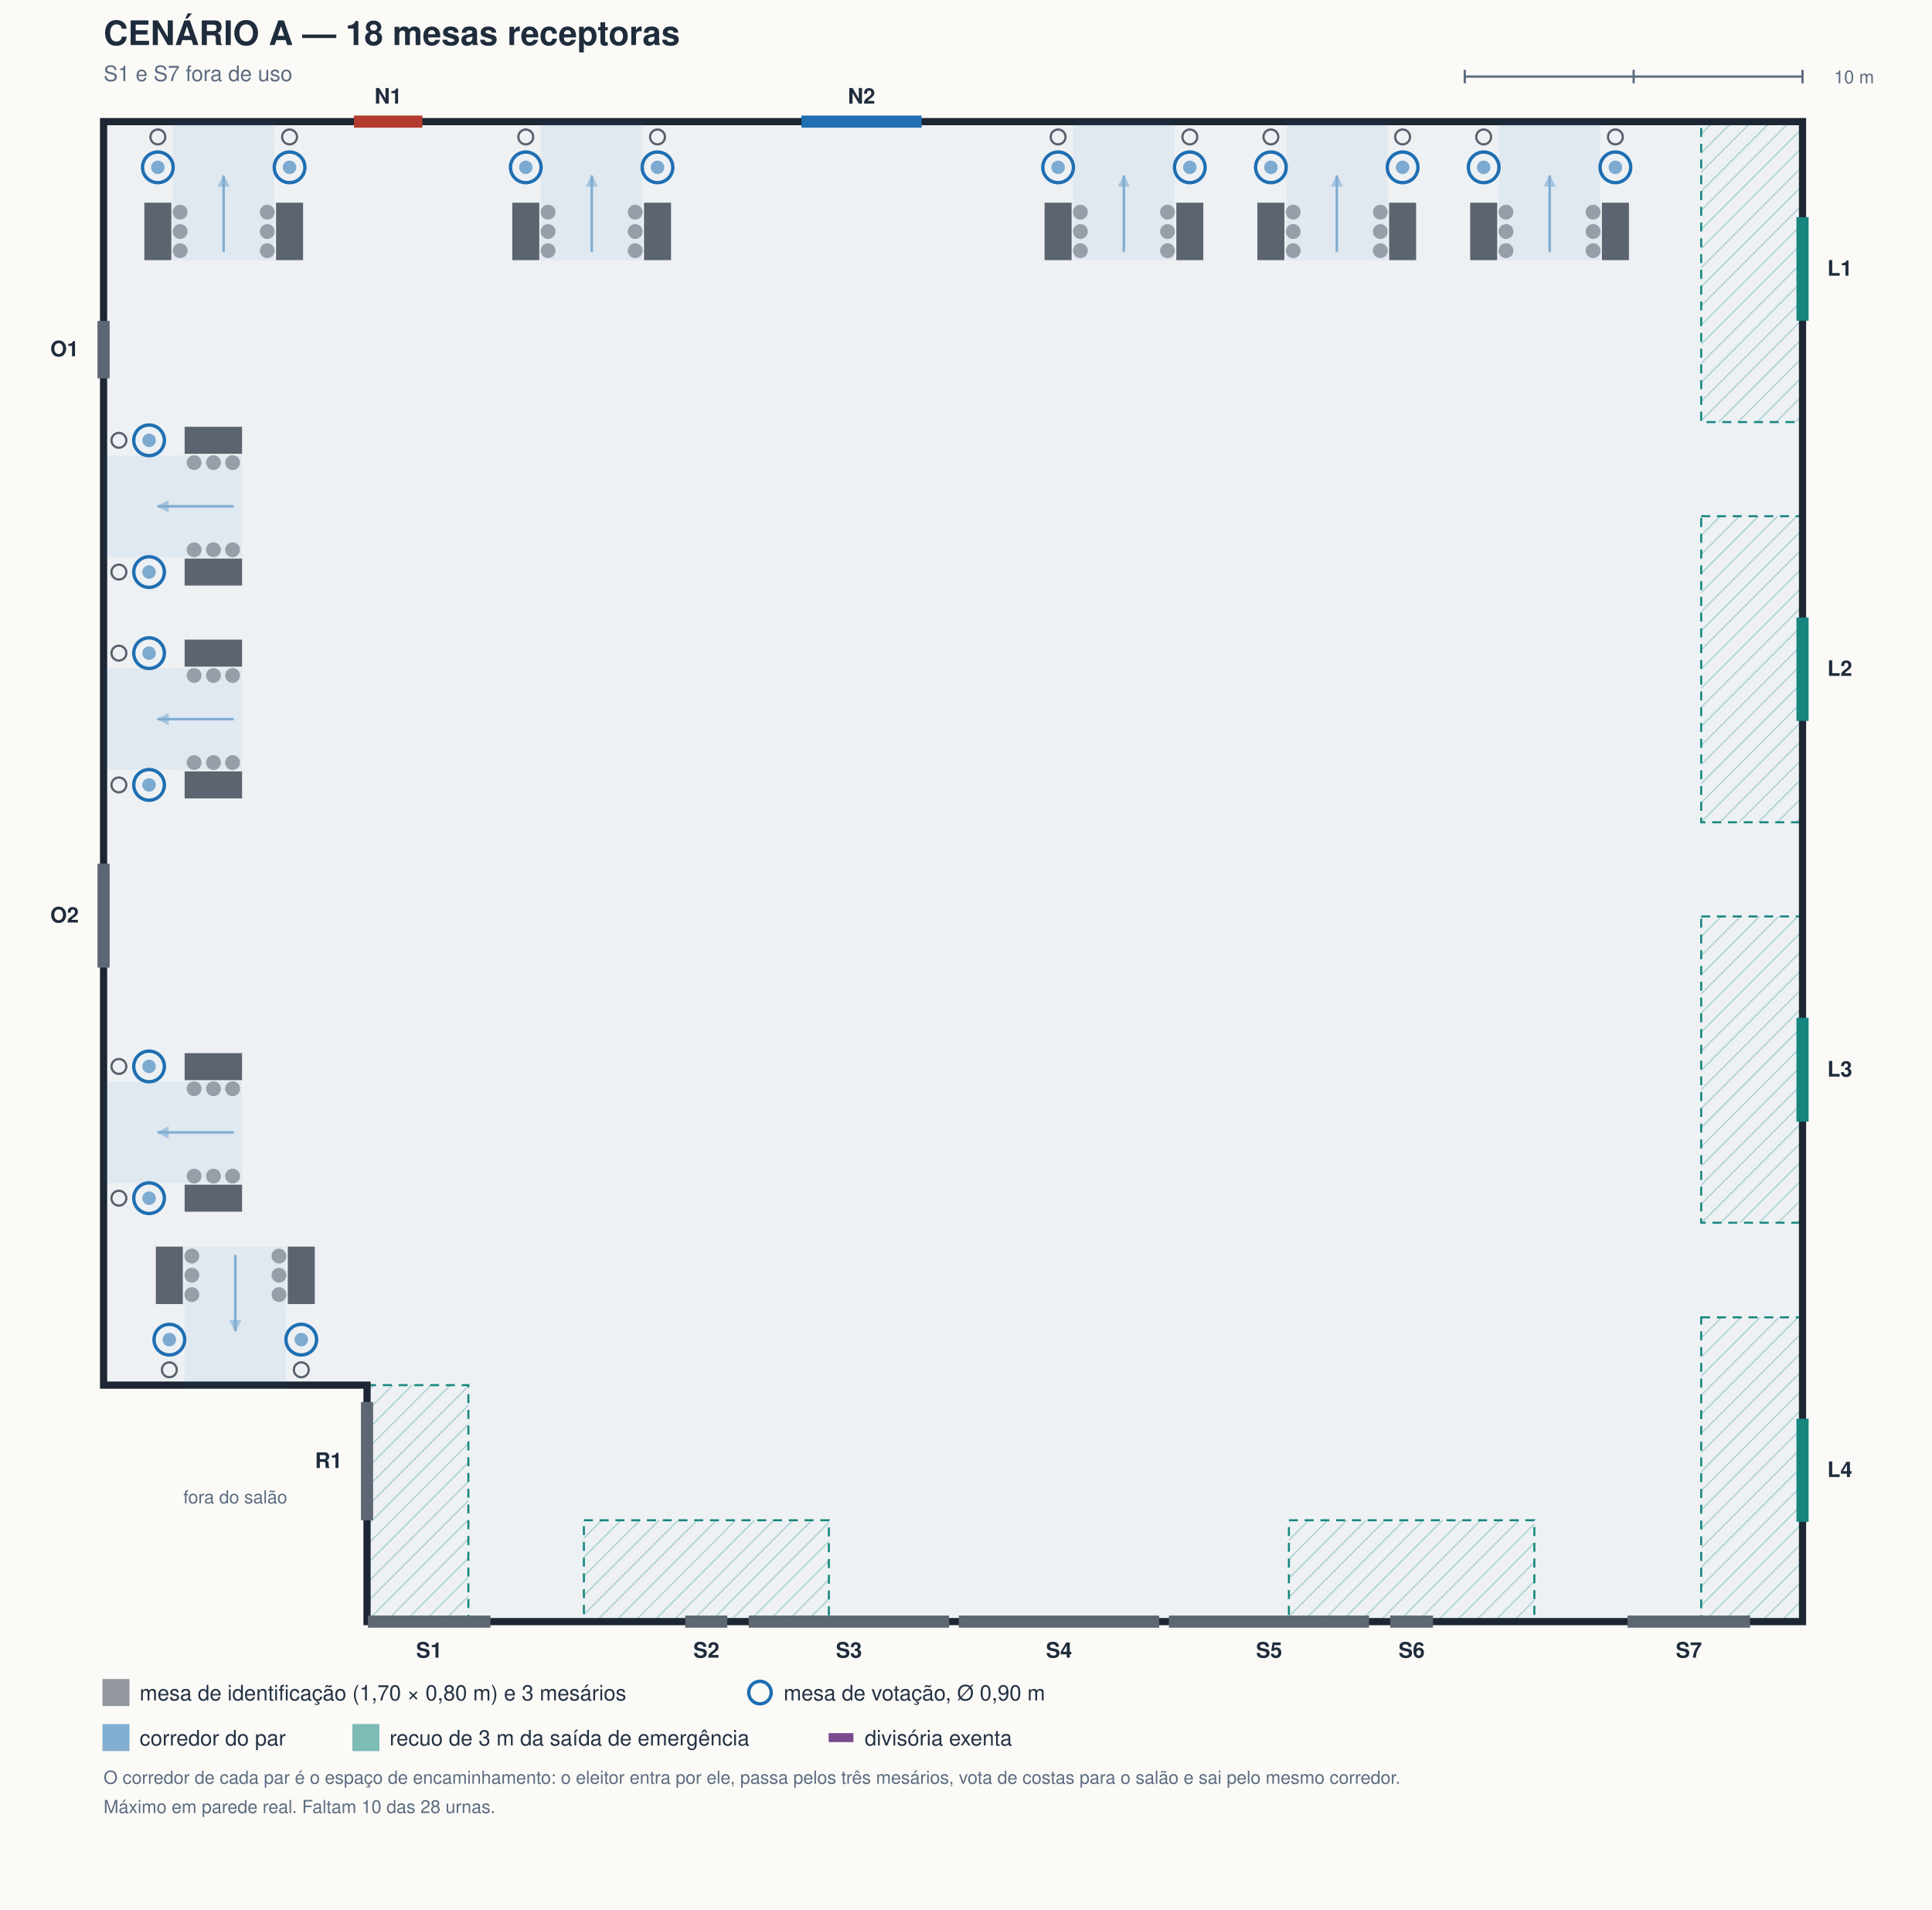
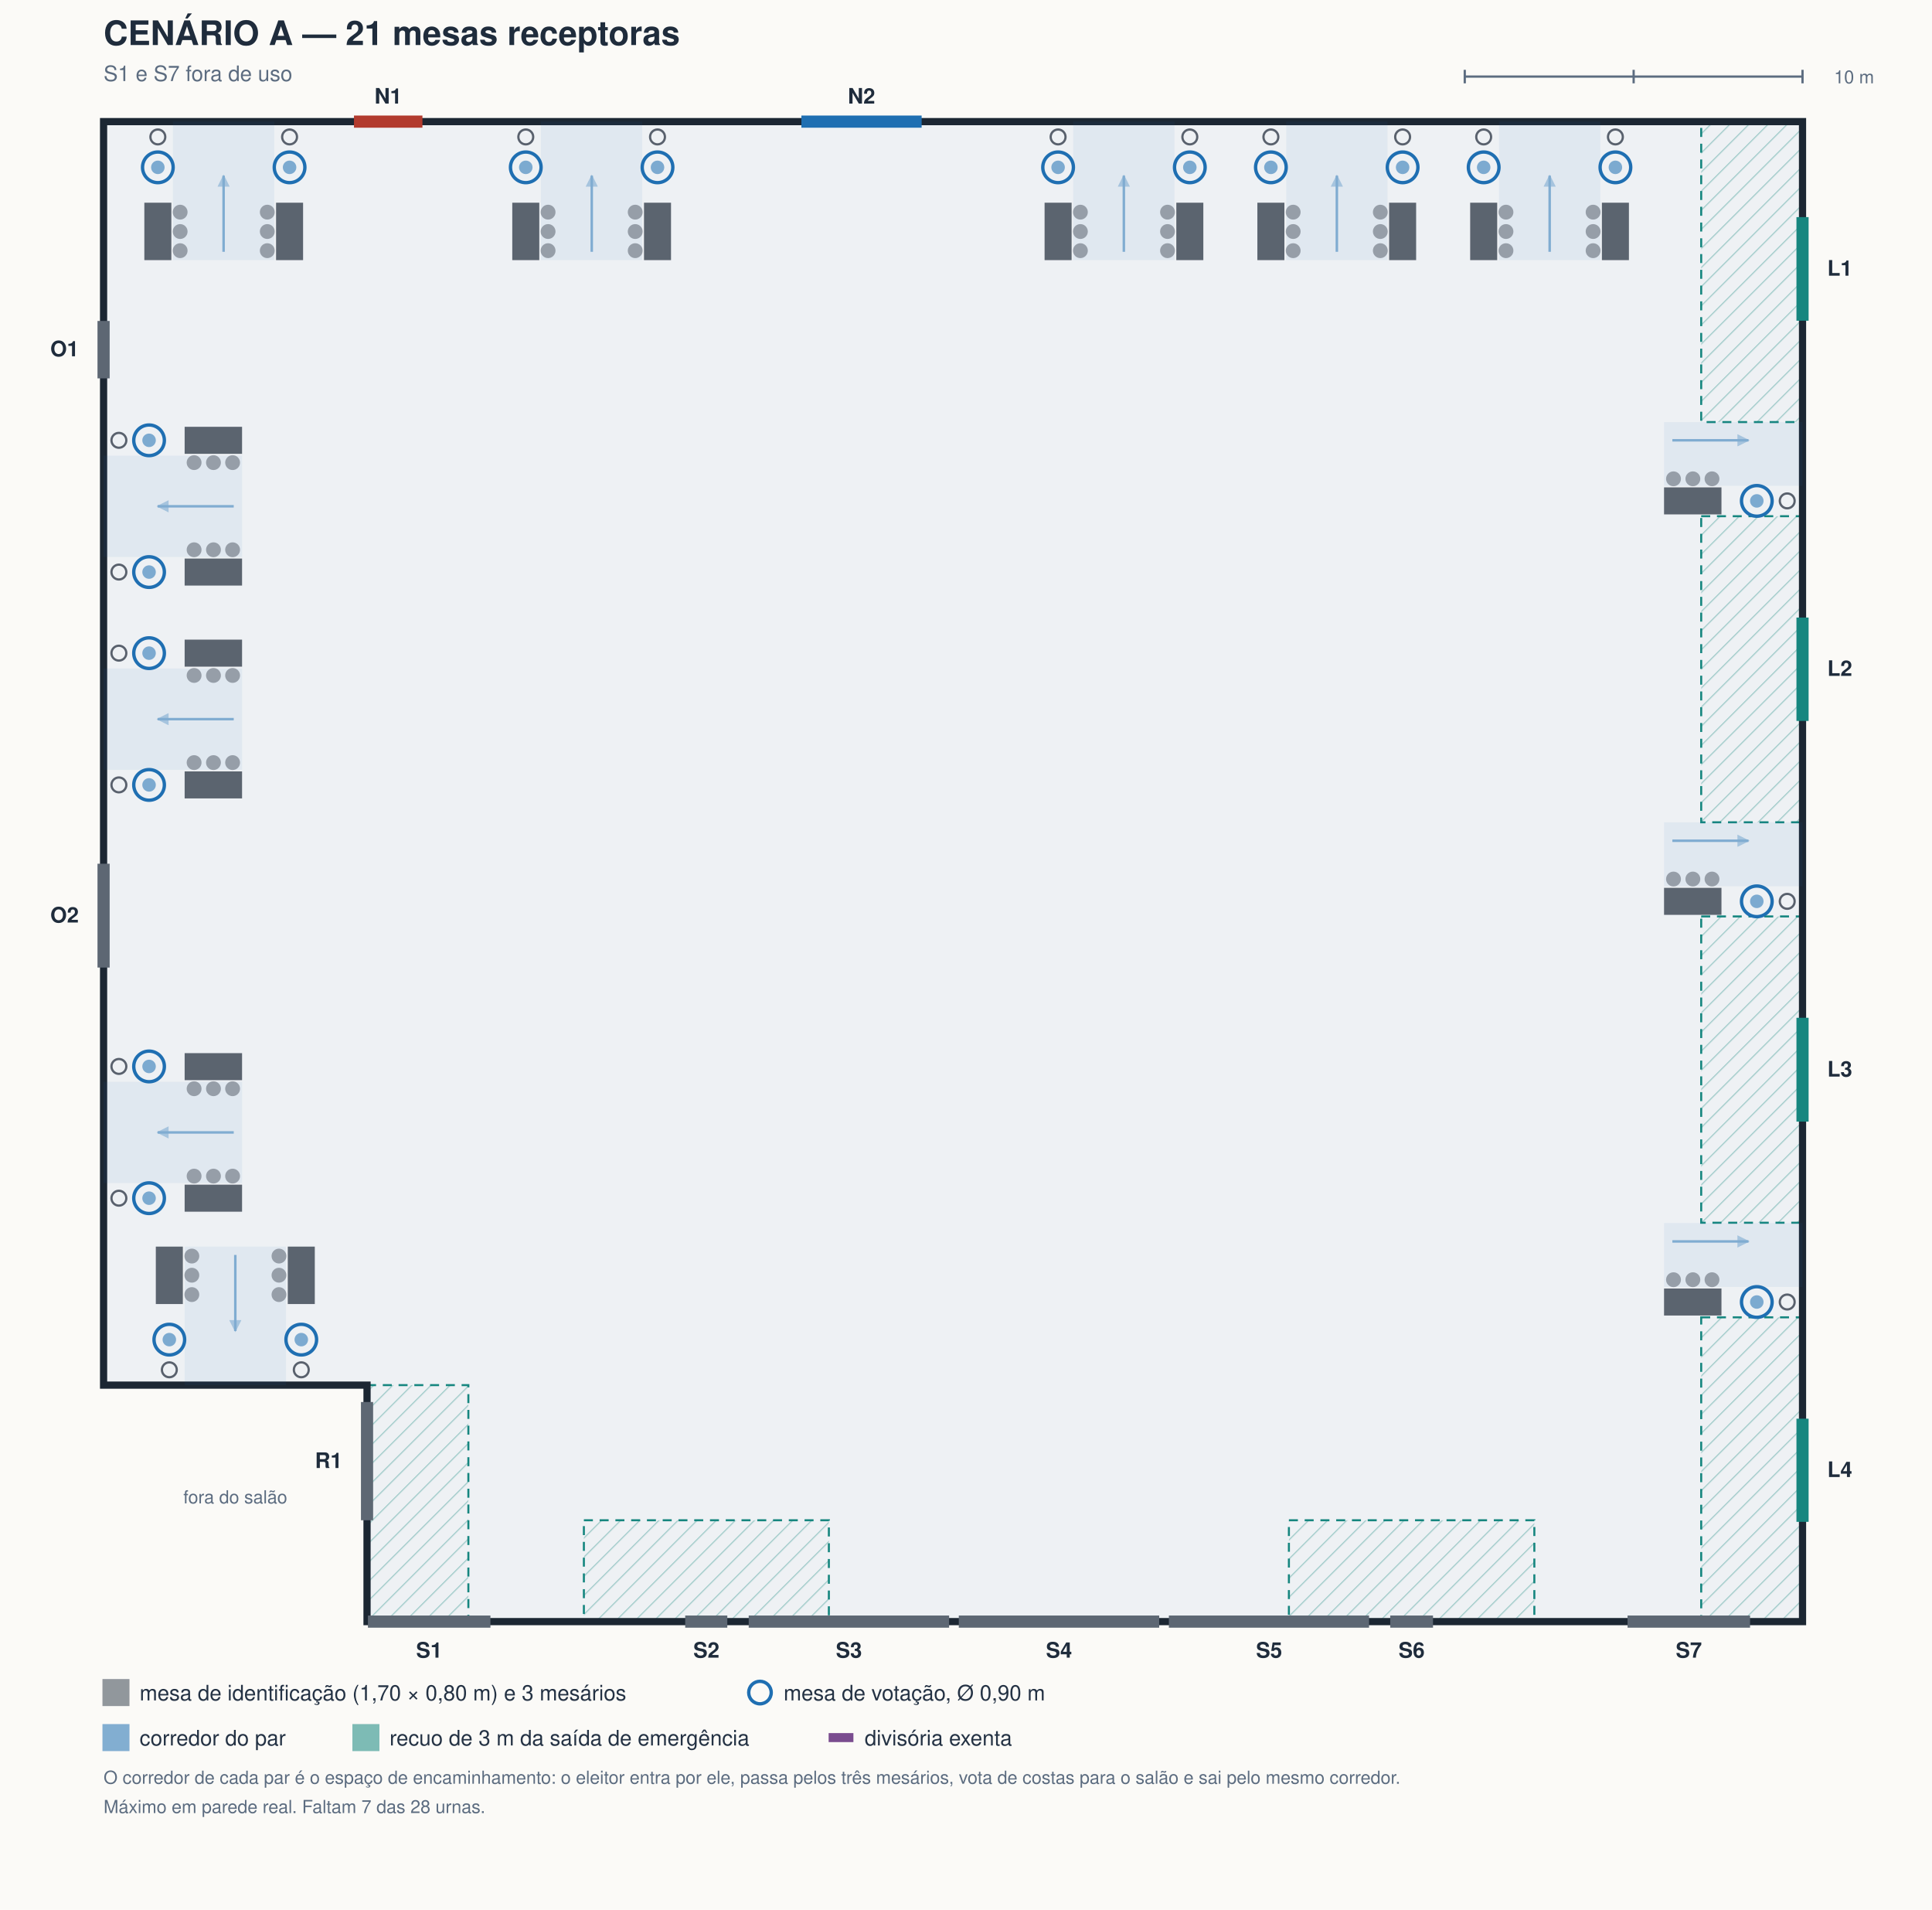
- <svg xmlns="http://www.w3.org/2000/svg" viewBox="0 0 858 848" style="width:100%;height:auto" role="img" aria-label="CENÁRIO A — 18 mesas receptoras: S1 e S7 fora de uso">
+ <svg xmlns="http://www.w3.org/2000/svg" viewBox="0 0 858 848" style="width:100%;height:auto" role="img" aria-label="CENÁRIO A — 21 mesas receptoras: S1 e S7 fora de uso">
  <rect x="0" y="0" width="858" height="848" fill="#fbfaf7" />
  <defs>
    <marker id="seta" viewBox="0 0 10 10" refX="9" refY="5" markerWidth="5" markerHeight="5" orient="auto-start-reverse">
      <path d="M0 0L10 5L0 10z" fill="#1f6fb2" opacity=".6" />
    </marker>
    <pattern id="hach" width="6" height="6" patternUnits="userSpaceOnUse" patternTransform="rotate(45)">
      <line x1="0" y1="0" x2="0" y2="6" stroke="#16867f" stroke-width="1" opacity=".35" />
    </pattern>
  </defs>
  <polygon points="163.0,720.0 800.5,720.0 800.5,54.0 46.0,54.0 46.0,615.0 163.0,615.0" fill="#eef1f4" />
  <rect x="755.5" y="584.9" width="45.0" height="135.1" fill="url(#hach)" stroke="#16867f" stroke-width="0.9" stroke-dasharray="4 3" />
  <rect x="755.5" y="406.9" width="45.0" height="136.0" fill="url(#hach)" stroke="#16867f" stroke-width="0.9" stroke-dasharray="4 3" />
  <rect x="755.5" y="229.2" width="45.0" height="135.9" fill="url(#hach)" stroke="#16867f" stroke-width="0.9" stroke-dasharray="4 3" />
  <rect x="755.5" y="54.0" width="45.0" height="133.4" fill="url(#hach)" stroke="#16867f" stroke-width="0.9" stroke-dasharray="4 3" />
  <rect x="259.3" y="675.0" width="108.8" height="45.0" fill="url(#hach)" stroke="#16867f" stroke-width="0.9" stroke-dasharray="4 3" />
  <rect x="572.4" y="675.0" width="109.0" height="45.0" fill="url(#hach)" stroke="#16867f" stroke-width="0.9" stroke-dasharray="4 3" />
  <rect x="163.0" y="615.0" width="45.0" height="105.0" fill="url(#hach)" stroke="#16867f" stroke-width="0.9" stroke-dasharray="4 3" />
  <polygon points="163.0,720.0 800.5,720.0 800.5,54.0 46.0,54.0 46.0,615.0 163.0,615.0" fill="none" stroke="#1c2733" stroke-width="3.2" />
  <line x1="157.2" y1="54.0" x2="187.6" y2="54.0" stroke="#b23b2e" stroke-width="5.4" />
  <text x="172.4" y="46.0" font-family="ui-sans-serif,system-ui,'Segoe UI',Helvetica,Arial,sans-serif" font-size="9.5" fill="#1f2c3c" text-anchor="middle" font-weight="700">N1</text>
  <line x1="355.9" y1="54.0" x2="409.3" y2="54.0" stroke="#1f6fb2" stroke-width="5.4" />
  <text x="382.6" y="46.0" font-family="ui-sans-serif,system-ui,'Segoe UI',Helvetica,Arial,sans-serif" font-size="9.5" fill="#1f2c3c" text-anchor="middle" font-weight="700">N2</text>
  <line x1="800.5" y1="142.4" x2="800.5" y2="96.4" stroke="#16867f" stroke-width="5.4" />
  <text x="811.5" y="122.4" font-family="ui-sans-serif,system-ui,'Segoe UI',Helvetica,Arial,sans-serif" font-size="9.5" fill="#1f2c3c" text-anchor="start" font-weight="700">L1</text>
  <line x1="800.5" y1="320.1" x2="800.5" y2="274.2" stroke="#16867f" stroke-width="5.4" />
  <text x="811.5" y="300.1" font-family="ui-sans-serif,system-ui,'Segoe UI',Helvetica,Arial,sans-serif" font-size="9.5" fill="#1f2c3c" text-anchor="start" font-weight="700">L2</text>
  <line x1="800.5" y1="498.0" x2="800.5" y2="451.9" stroke="#16867f" stroke-width="5.4" />
  <text x="811.5" y="478.0" font-family="ui-sans-serif,system-ui,'Segoe UI',Helvetica,Arial,sans-serif" font-size="9.5" fill="#1f2c3c" text-anchor="start" font-weight="700">L3</text>
  <line x1="800.5" y1="675.7" x2="800.5" y2="629.9" stroke="#16867f" stroke-width="5.4" />
  <text x="811.5" y="655.8" font-family="ui-sans-serif,system-ui,'Segoe UI',Helvetica,Arial,sans-serif" font-size="9.5" fill="#1f2c3c" text-anchor="start" font-weight="700">L4</text>
  <line x1="163.4" y1="720.0" x2="217.8" y2="720.0" stroke="#5d6773" stroke-width="5.4" />
  <text x="190.6" y="736.0" font-family="ui-sans-serif,system-ui,'Segoe UI',Helvetica,Arial,sans-serif" font-size="9.5" fill="#1f2c3c" text-anchor="middle" font-weight="700">S1</text>
  <line x1="304.3" y1="720.0" x2="323.0" y2="720.0" stroke="#5d6773" stroke-width="5.4" />
  <text x="313.7" y="736.0" font-family="ui-sans-serif,system-ui,'Segoe UI',Helvetica,Arial,sans-serif" font-size="9.5" fill="#1f2c3c" text-anchor="middle" font-weight="700">S2</text>
  <line x1="332.5" y1="720.0" x2="421.5" y2="720.0" stroke="#5d6773" stroke-width="5.4" />
  <text x="377.0" y="736.0" font-family="ui-sans-serif,system-ui,'Segoe UI',Helvetica,Arial,sans-serif" font-size="9.5" fill="#1f2c3c" text-anchor="middle" font-weight="700">S3</text>
  <line x1="425.8" y1="720.0" x2="514.8" y2="720.0" stroke="#5d6773" stroke-width="5.4" />
  <text x="470.3" y="736.0" font-family="ui-sans-serif,system-ui,'Segoe UI',Helvetica,Arial,sans-serif" font-size="9.5" fill="#1f2c3c" text-anchor="middle" font-weight="700">S4</text>
  <line x1="519.1" y1="720.0" x2="608.0" y2="720.0" stroke="#5d6773" stroke-width="5.4" />
  <text x="563.6" y="736.0" font-family="ui-sans-serif,system-ui,'Segoe UI',Helvetica,Arial,sans-serif" font-size="9.5" fill="#1f2c3c" text-anchor="middle" font-weight="700">S5</text>
  <line x1="617.4" y1="720.0" x2="636.4" y2="720.0" stroke="#5d6773" stroke-width="5.4" />
  <text x="626.9" y="736.0" font-family="ui-sans-serif,system-ui,'Segoe UI',Helvetica,Arial,sans-serif" font-size="9.5" fill="#1f2c3c" text-anchor="middle" font-weight="700">S6</text>
  <line x1="722.8" y1="720.0" x2="777.2" y2="720.0" stroke="#5d6773" stroke-width="5.4" />
  <text x="750.0" y="736.0" font-family="ui-sans-serif,system-ui,'Segoe UI',Helvetica,Arial,sans-serif" font-size="9.5" fill="#1f2c3c" text-anchor="middle" font-weight="700">S7</text>
  <line x1="46.0" y1="168.0" x2="46.0" y2="142.5" stroke="#5d6773" stroke-width="5.4" />
  <text x="35.0" y="158.2" font-family="ui-sans-serif,system-ui,'Segoe UI',Helvetica,Arial,sans-serif" font-size="9.5" fill="#1f2c3c" text-anchor="end" font-weight="700">O1</text>
  <line x1="46.0" y1="429.6" x2="46.0" y2="383.5" stroke="#5d6773" stroke-width="5.4" />
  <text x="35.0" y="409.6" font-family="ui-sans-serif,system-ui,'Segoe UI',Helvetica,Arial,sans-serif" font-size="9.5" fill="#1f2c3c" text-anchor="end" font-weight="700">O2</text>
  <line x1="163.0" y1="675.0" x2="163.0" y2="622.5" stroke="#5d6773" stroke-width="5.4" />
  <text x="152.0" y="651.8" font-family="ui-sans-serif,system-ui,'Segoe UI',Helvetica,Arial,sans-serif" font-size="9.5" fill="#1f2c3c" text-anchor="end" font-weight="700">R1</text>
  <rect x="76.8" y="54.0" width="45.0" height="61.5" fill="#1f6fb2" opacity=".07" />
  <path d="M99.3 111.8L99.3 78.0" stroke="#1f6fb2" stroke-width="1.1" opacity=".5" marker-end="url(#seta)" />
  <rect x="64.1" y="90.0" width="12.0" height="25.5" fill="#3b4552" opacity=".82" />
  <circle cx="70.1" cy="74.3" r="6.8" fill="none" stroke="#1f6fb2" stroke-width="1.5" />
  <circle cx="70.1" cy="74.3" r="3.0" fill="#1f6fb2" opacity=".55" />
  <circle cx="70.1" cy="60.8" r="3.3" fill="none" stroke="#59616d" stroke-width="1" />
  <circle cx="80.0" cy="94.2" r="3.3" fill="#59616d" opacity=".55" />
  <circle cx="80.0" cy="102.8" r="3.3" fill="#59616d" opacity=".55" />
  <circle cx="80.0" cy="111.3" r="3.3" fill="#59616d" opacity=".55" />
  <rect x="122.6" y="90.0" width="12.0" height="25.5" fill="#3b4552" opacity=".82" />
  <circle cx="128.6" cy="74.3" r="6.8" fill="none" stroke="#1f6fb2" stroke-width="1.5" />
  <circle cx="128.6" cy="74.3" r="3.0" fill="#1f6fb2" opacity=".55" />
  <circle cx="128.6" cy="60.8" r="3.3" fill="none" stroke="#59616d" stroke-width="1" />
  <circle cx="118.7" cy="94.2" r="3.3" fill="#59616d" opacity=".55" />
  <circle cx="118.7" cy="102.8" r="3.3" fill="#59616d" opacity=".55" />
  <circle cx="118.7" cy="111.3" r="3.3" fill="#59616d" opacity=".55" />
  <rect x="240.2" y="54.0" width="45.0" height="61.5" fill="#1f6fb2" opacity=".07" />
  <path d="M262.8 111.8L262.8 78.0" stroke="#1f6fb2" stroke-width="1.1" opacity=".5" marker-end="url(#seta)" />
  <rect x="227.5" y="90.0" width="12.0" height="25.5" fill="#3b4552" opacity=".82" />
  <circle cx="233.5" cy="74.3" r="6.8" fill="none" stroke="#1f6fb2" stroke-width="1.5" />
  <circle cx="233.5" cy="74.3" r="3.0" fill="#1f6fb2" opacity=".55" />
  <circle cx="233.5" cy="60.8" r="3.3" fill="none" stroke="#59616d" stroke-width="1" />
  <circle cx="243.4" cy="94.2" r="3.3" fill="#59616d" opacity=".55" />
  <circle cx="243.4" cy="102.8" r="3.3" fill="#59616d" opacity=".55" />
  <circle cx="243.4" cy="111.3" r="3.3" fill="#59616d" opacity=".55" />
  <rect x="286.0" y="90.0" width="12.0" height="25.5" fill="#3b4552" opacity=".82" />
  <circle cx="292.0" cy="74.3" r="6.8" fill="none" stroke="#1f6fb2" stroke-width="1.5" />
  <circle cx="292.0" cy="74.3" r="3.0" fill="#1f6fb2" opacity=".55" />
  <circle cx="292.0" cy="60.8" r="3.3" fill="none" stroke="#59616d" stroke-width="1" />
  <circle cx="282.1" cy="94.2" r="3.3" fill="#59616d" opacity=".55" />
  <circle cx="282.1" cy="102.8" r="3.3" fill="#59616d" opacity=".55" />
  <circle cx="282.1" cy="111.3" r="3.3" fill="#59616d" opacity=".55" />
  <rect x="476.6" y="54.0" width="45.0" height="61.5" fill="#1f6fb2" opacity=".07" />
  <path d="M499.1 111.8L499.1 78.0" stroke="#1f6fb2" stroke-width="1.1" opacity=".5" marker-end="url(#seta)" />
  <rect x="463.9" y="90.0" width="12.0" height="25.5" fill="#3b4552" opacity=".82" />
  <circle cx="469.9" cy="74.3" r="6.8" fill="none" stroke="#1f6fb2" stroke-width="1.5" />
  <circle cx="469.9" cy="74.3" r="3.0" fill="#1f6fb2" opacity=".55" />
  <circle cx="469.9" cy="60.8" r="3.3" fill="none" stroke="#59616d" stroke-width="1" />
  <circle cx="479.8" cy="94.2" r="3.3" fill="#59616d" opacity=".55" />
  <circle cx="479.8" cy="102.8" r="3.3" fill="#59616d" opacity=".55" />
  <circle cx="479.8" cy="111.3" r="3.3" fill="#59616d" opacity=".55" />
  <rect x="522.4" y="90.0" width="12.0" height="25.5" fill="#3b4552" opacity=".82" />
  <circle cx="528.4" cy="74.3" r="6.8" fill="none" stroke="#1f6fb2" stroke-width="1.5" />
  <circle cx="528.4" cy="74.3" r="3.0" fill="#1f6fb2" opacity=".55" />
  <circle cx="528.4" cy="60.8" r="3.3" fill="none" stroke="#59616d" stroke-width="1" />
  <circle cx="518.5" cy="94.2" r="3.3" fill="#59616d" opacity=".55" />
  <circle cx="518.5" cy="102.8" r="3.3" fill="#59616d" opacity=".55" />
  <circle cx="518.5" cy="111.3" r="3.3" fill="#59616d" opacity=".55" />
  <rect x="571.2" y="54.0" width="45.0" height="61.5" fill="#1f6fb2" opacity=".07" />
  <path d="M593.7 111.8L593.7 78.0" stroke="#1f6fb2" stroke-width="1.1" opacity=".5" marker-end="url(#seta)" />
  <rect x="558.4" y="90.0" width="12.0" height="25.5" fill="#3b4552" opacity=".82" />
  <circle cx="564.4" cy="74.3" r="6.8" fill="none" stroke="#1f6fb2" stroke-width="1.5" />
  <circle cx="564.4" cy="74.3" r="3.0" fill="#1f6fb2" opacity=".55" />
  <circle cx="564.4" cy="60.8" r="3.3" fill="none" stroke="#59616d" stroke-width="1" />
  <circle cx="574.3" cy="94.2" r="3.3" fill="#59616d" opacity=".55" />
  <circle cx="574.3" cy="102.8" r="3.3" fill="#59616d" opacity=".55" />
  <circle cx="574.3" cy="111.3" r="3.3" fill="#59616d" opacity=".55" />
  <rect x="616.9" y="90.0" width="12.0" height="25.5" fill="#3b4552" opacity=".82" />
  <circle cx="622.9" cy="74.3" r="6.8" fill="none" stroke="#1f6fb2" stroke-width="1.5" />
  <circle cx="622.9" cy="74.3" r="3.0" fill="#1f6fb2" opacity=".55" />
  <circle cx="622.9" cy="60.8" r="3.3" fill="none" stroke="#59616d" stroke-width="1" />
  <circle cx="613.0" cy="94.2" r="3.3" fill="#59616d" opacity=".55" />
  <circle cx="613.0" cy="102.8" r="3.3" fill="#59616d" opacity=".55" />
  <circle cx="613.0" cy="111.3" r="3.3" fill="#59616d" opacity=".55" />
  <rect x="665.7" y="54.0" width="45.0" height="61.5" fill="#1f6fb2" opacity=".07" />
  <path d="M688.2 111.8L688.2 78.0" stroke="#1f6fb2" stroke-width="1.1" opacity=".5" marker-end="url(#seta)" />
  <rect x="652.9" y="90.0" width="12.0" height="25.5" fill="#3b4552" opacity=".82" />
  <circle cx="658.9" cy="74.3" r="6.8" fill="none" stroke="#1f6fb2" stroke-width="1.5" />
  <circle cx="658.9" cy="74.3" r="3.0" fill="#1f6fb2" opacity=".55" />
  <circle cx="658.9" cy="60.8" r="3.3" fill="none" stroke="#59616d" stroke-width="1" />
  <circle cx="668.8" cy="94.2" r="3.3" fill="#59616d" opacity=".55" />
  <circle cx="668.8" cy="102.8" r="3.3" fill="#59616d" opacity=".55" />
  <circle cx="668.8" cy="111.3" r="3.3" fill="#59616d" opacity=".55" />
  <rect x="711.4" y="90.0" width="12.0" height="25.5" fill="#3b4552" opacity=".82" />
  <circle cx="717.4" cy="74.3" r="6.8" fill="none" stroke="#1f6fb2" stroke-width="1.5" />
  <circle cx="717.4" cy="74.3" r="3.0" fill="#1f6fb2" opacity=".55" />
  <circle cx="717.4" cy="60.8" r="3.3" fill="none" stroke="#59616d" stroke-width="1" />
  <circle cx="707.5" cy="94.2" r="3.3" fill="#59616d" opacity=".55" />
  <circle cx="707.5" cy="102.8" r="3.3" fill="#59616d" opacity=".55" />
  <circle cx="707.5" cy="111.3" r="3.3" fill="#59616d" opacity=".55" />
  <rect x="82.0" y="553.5" width="45.0" height="61.5" fill="#1f6fb2" opacity=".07" />
  <path d="M104.5 557.2L104.5 591.0" stroke="#1f6fb2" stroke-width="1.1" opacity=".5" marker-end="url(#seta)" />
  <rect x="69.2" y="553.5" width="12.0" height="25.5" fill="#3b4552" opacity=".82" />
  <circle cx="75.2" cy="594.8" r="6.8" fill="none" stroke="#1f6fb2" stroke-width="1.5" />
  <circle cx="75.2" cy="594.8" r="3.0" fill="#1f6fb2" opacity=".55" />
  <circle cx="75.2" cy="608.2" r="3.3" fill="none" stroke="#59616d" stroke-width="1" />
  <circle cx="85.2" cy="574.8" r="3.3" fill="#59616d" opacity=".55" />
  <circle cx="85.2" cy="566.2" r="3.3" fill="#59616d" opacity=".55" />
  <circle cx="85.2" cy="557.7" r="3.3" fill="#59616d" opacity=".55" />
  <rect x="127.8" y="553.5" width="12.0" height="25.5" fill="#3b4552" opacity=".82" />
  <circle cx="133.8" cy="594.8" r="6.8" fill="none" stroke="#1f6fb2" stroke-width="1.5" />
  <circle cx="133.8" cy="594.8" r="3.0" fill="#1f6fb2" opacity=".55" />
  <circle cx="133.8" cy="608.2" r="3.3" fill="none" stroke="#59616d" stroke-width="1" />
  <circle cx="123.9" cy="574.8" r="3.3" fill="#59616d" opacity=".55" />
  <circle cx="123.9" cy="566.2" r="3.3" fill="#59616d" opacity=".55" />
  <circle cx="123.9" cy="557.7" r="3.3" fill="#59616d" opacity=".55" />
  <rect x="46.0" y="480.3" width="61.5" height="45.0" fill="#1f6fb2" opacity=".07" />
  <path d="M103.8 502.8L70.0 502.8" stroke="#1f6fb2" stroke-width="1.1" opacity=".5" marker-end="url(#seta)" />
  <rect x="82.0" y="526.0" width="25.5" height="12.0" fill="#3b4552" opacity=".82" />
  <circle cx="66.2" cy="532.0" r="6.8" fill="none" stroke="#1f6fb2" stroke-width="1.5" />
  <circle cx="66.2" cy="532.0" r="3.0" fill="#1f6fb2" opacity=".55" />
  <circle cx="52.8" cy="532.0" r="3.3" fill="none" stroke="#59616d" stroke-width="1" />
  <circle cx="86.2" cy="522.2" r="3.3" fill="#59616d" opacity=".55" />
  <circle cx="94.8" cy="522.2" r="3.3" fill="#59616d" opacity=".55" />
  <circle cx="103.3" cy="522.2" r="3.3" fill="#59616d" opacity=".55" />
  <rect x="82.0" y="467.6" width="25.5" height="12.0" fill="#3b4552" opacity=".82" />
  <circle cx="66.2" cy="473.5" r="6.8" fill="none" stroke="#1f6fb2" stroke-width="1.5" />
  <circle cx="66.2" cy="473.5" r="3.0" fill="#1f6fb2" opacity=".55" />
  <circle cx="52.8" cy="473.5" r="3.3" fill="none" stroke="#59616d" stroke-width="1" />
  <circle cx="86.2" cy="483.4" r="3.3" fill="#59616d" opacity=".55" />
  <circle cx="94.8" cy="483.4" r="3.3" fill="#59616d" opacity=".55" />
  <circle cx="103.3" cy="483.4" r="3.3" fill="#59616d" opacity=".55" />
  <rect x="46.0" y="296.8" width="61.5" height="45.0" fill="#1f6fb2" opacity=".07" />
  <path d="M103.8 319.3L70.0 319.3" stroke="#1f6fb2" stroke-width="1.1" opacity=".5" marker-end="url(#seta)" />
  <rect x="82.0" y="342.5" width="25.5" height="12.0" fill="#3b4552" opacity=".82" />
  <circle cx="66.2" cy="348.5" r="6.8" fill="none" stroke="#1f6fb2" stroke-width="1.5" />
  <circle cx="66.2" cy="348.5" r="3.0" fill="#1f6fb2" opacity=".55" />
  <circle cx="52.8" cy="348.5" r="3.3" fill="none" stroke="#59616d" stroke-width="1" />
  <circle cx="86.2" cy="338.6" r="3.3" fill="#59616d" opacity=".55" />
  <circle cx="94.8" cy="338.6" r="3.3" fill="#59616d" opacity=".55" />
  <circle cx="103.3" cy="338.6" r="3.3" fill="#59616d" opacity=".55" />
  <rect x="82.0" y="284.0" width="25.5" height="12.0" fill="#3b4552" opacity=".82" />
  <circle cx="66.2" cy="290.0" r="6.8" fill="none" stroke="#1f6fb2" stroke-width="1.5" />
  <circle cx="66.2" cy="290.0" r="3.0" fill="#1f6fb2" opacity=".55" />
  <circle cx="52.8" cy="290.0" r="3.3" fill="none" stroke="#59616d" stroke-width="1" />
  <circle cx="86.2" cy="299.9" r="3.3" fill="#59616d" opacity=".55" />
  <circle cx="94.8" cy="299.9" r="3.3" fill="#59616d" opacity=".55" />
  <circle cx="103.3" cy="299.9" r="3.3" fill="#59616d" opacity=".55" />
  <rect x="46.0" y="202.3" width="61.5" height="45.0" fill="#1f6fb2" opacity=".07" />
  <path d="M103.8 224.8L70.0 224.8" stroke="#1f6fb2" stroke-width="1.1" opacity=".5" marker-end="url(#seta)" />
  <rect x="82.0" y="248.0" width="25.5" height="12.0" fill="#3b4552" opacity=".82" />
  <circle cx="66.2" cy="254.0" r="6.8" fill="none" stroke="#1f6fb2" stroke-width="1.5" />
  <circle cx="66.2" cy="254.0" r="3.0" fill="#1f6fb2" opacity=".55" />
  <circle cx="52.8" cy="254.0" r="3.3" fill="none" stroke="#59616d" stroke-width="1" />
  <circle cx="86.2" cy="244.1" r="3.3" fill="#59616d" opacity=".55" />
  <circle cx="94.8" cy="244.1" r="3.3" fill="#59616d" opacity=".55" />
  <circle cx="103.3" cy="244.1" r="3.3" fill="#59616d" opacity=".55" />
  <rect x="82.0" y="189.5" width="25.5" height="12.0" fill="#3b4552" opacity=".82" />
  <circle cx="66.2" cy="195.5" r="6.8" fill="none" stroke="#1f6fb2" stroke-width="1.5" />
  <circle cx="66.2" cy="195.5" r="3.0" fill="#1f6fb2" opacity=".55" />
  <circle cx="52.8" cy="195.5" r="3.3" fill="none" stroke="#59616d" stroke-width="1" />
  <circle cx="86.2" cy="205.4" r="3.3" fill="#59616d" opacity=".55" />
  <circle cx="94.8" cy="205.4" r="3.3" fill="#59616d" opacity=".55" />
  <circle cx="103.3" cy="205.4" r="3.3" fill="#59616d" opacity=".55" />
+   <rect x="739.0" y="543.0" width="61.5" height="28.4" fill="#1f6fb2" opacity=".07" />
+   <path d="M742.7 551.2L776.5 551.2" stroke="#1f6fb2" stroke-width="1.1" opacity=".5" marker-end="url(#seta)" />
+   <rect x="739.0" y="572.1" width="25.5" height="12.0" fill="#3b4552" opacity=".82" />
+   <circle cx="780.2" cy="578.1" r="6.8" fill="none" stroke="#1f6fb2" stroke-width="1.5" />
+   <circle cx="780.2" cy="578.1" r="3.0" fill="#1f6fb2" opacity=".55" />
+   <circle cx="793.7" cy="578.1" r="3.3" fill="none" stroke="#59616d" stroke-width="1" />
+   <circle cx="760.3" cy="568.2" r="3.3" fill="#59616d" opacity=".55" />
+   <circle cx="751.8" cy="568.2" r="3.3" fill="#59616d" opacity=".55" />
+   <circle cx="743.2" cy="568.2" r="3.3" fill="#59616d" opacity=".55" />
+   <rect x="739.0" y="365.1" width="61.5" height="28.4" fill="#1f6fb2" opacity=".07" />
+   <path d="M742.7 373.3L776.5 373.3" stroke="#1f6fb2" stroke-width="1.1" opacity=".5" marker-end="url(#seta)" />
+   <rect x="739.0" y="394.2" width="25.5" height="12.0" fill="#3b4552" opacity=".82" />
+   <circle cx="780.2" cy="400.2" r="6.8" fill="none" stroke="#1f6fb2" stroke-width="1.5" />
+   <circle cx="780.2" cy="400.2" r="3.0" fill="#1f6fb2" opacity=".55" />
+   <circle cx="793.7" cy="400.2" r="3.3" fill="none" stroke="#59616d" stroke-width="1" />
+   <circle cx="760.3" cy="390.3" r="3.3" fill="#59616d" opacity=".55" />
+   <circle cx="751.8" cy="390.3" r="3.3" fill="#59616d" opacity=".55" />
+   <circle cx="743.2" cy="390.3" r="3.3" fill="#59616d" opacity=".55" />
+   <rect x="739.0" y="187.4" width="61.5" height="28.3" fill="#1f6fb2" opacity=".07" />
+   <path d="M742.7 195.5L776.5 195.5" stroke="#1f6fb2" stroke-width="1.1" opacity=".5" marker-end="url(#seta)" />
+   <rect x="739.0" y="216.4" width="25.5" height="12.0" fill="#3b4552" opacity=".82" />
+   <circle cx="780.2" cy="222.4" r="6.8" fill="none" stroke="#1f6fb2" stroke-width="1.5" />
+   <circle cx="780.2" cy="222.4" r="3.0" fill="#1f6fb2" opacity=".55" />
+   <circle cx="793.7" cy="222.4" r="3.3" fill="none" stroke="#59616d" stroke-width="1" />
+   <circle cx="760.3" cy="212.6" r="3.3" fill="#59616d" opacity=".55" />
+   <circle cx="751.8" cy="212.6" r="3.3" fill="#59616d" opacity=".55" />
+   <circle cx="743.2" cy="212.6" r="3.3" fill="#59616d" opacity=".55" />
  <text x="104.5" y="667.5" font-family="ui-sans-serif,system-ui,'Segoe UI',Helvetica,Arial,sans-serif" font-size="8" fill="#5c6c80" text-anchor="middle">fora do salão</text>
-   <text x="46.0" y="20.0" font-family="ui-sans-serif,system-ui,'Segoe UI',Helvetica,Arial,sans-serif" font-size="15" fill="#1f2c3c" text-anchor="start" font-weight="700">CENÁRIO A — 18 mesas receptoras</text>
+   <text x="46.0" y="20.0" font-family="ui-sans-serif,system-ui,'Segoe UI',Helvetica,Arial,sans-serif" font-size="15" fill="#1f2c3c" text-anchor="start" font-weight="700">CENÁRIO A — 21 mesas receptoras</text>
  <text x="46.0" y="36.0" font-family="ui-sans-serif,system-ui,'Segoe UI',Helvetica,Arial,sans-serif" font-size="9.5" fill="#5c6c80" text-anchor="start">S1 e S7 fora de uso</text>
  <line x1="650.5" y1="34.0" x2="800.5" y2="34.0" stroke="#5c6c80" stroke-width="1" />
  <line x1="650.5" y1="31.0" x2="650.5" y2="37.0" stroke="#5c6c80" stroke-width="1" />
  <line x1="725.5" y1="31.0" x2="725.5" y2="37.0" stroke="#5c6c80" stroke-width="1" />
  <line x1="800.5" y1="31.0" x2="800.5" y2="37.0" stroke="#5c6c80" stroke-width="1" />
  <text x="814.5" y="37.0" font-family="ui-sans-serif,system-ui,'Segoe UI',Helvetica,Arial,sans-serif" font-size="8" fill="#5c6c80" text-anchor="start">10 m</text>
  <rect x="46.0" y="746.0" width="11" height="11" fill="#3b4552" opacity=".55" stroke="#3b4552" />
  <text x="62.0" y="755.0" font-family="ui-sans-serif,system-ui,'Segoe UI',Helvetica,Arial,sans-serif" font-size="9.5" fill="#243244" text-anchor="start">mesa de identificação (1,70 × 0,80 m) e 3 mesários</text>
  <circle cx="337.5" cy="751.5" r="5" fill="none" stroke="#1f6fb2" stroke-width="1.5" />
  <text x="348.0" y="755.0" font-family="ui-sans-serif,system-ui,'Segoe UI',Helvetica,Arial,sans-serif" font-size="9.5" fill="#243244" text-anchor="start">mesa de votação, Ø 0,90 m</text>
  <rect x="46.0" y="766.0" width="11" height="11" fill="#1f6fb2" opacity=".55" stroke="#1f6fb2" />
  <text x="62.0" y="775.0" font-family="ui-sans-serif,system-ui,'Segoe UI',Helvetica,Arial,sans-serif" font-size="9.5" fill="#243244" text-anchor="start">corredor do par</text>
  <rect x="157.0" y="766.0" width="11" height="11" fill="#16867f" opacity=".55" stroke="#16867f" />
  <text x="173.0" y="775.0" font-family="ui-sans-serif,system-ui,'Segoe UI',Helvetica,Arial,sans-serif" font-size="9.5" fill="#243244" text-anchor="start">recuo de 3 m da saída de emergência</text>
  <line x1="368.0" y1="771.5" x2="379.0" y2="771.5" stroke="#7a4c8f" stroke-width="4" />
  <text x="384.0" y="775.0" font-family="ui-sans-serif,system-ui,'Segoe UI',Helvetica,Arial,sans-serif" font-size="9.5" fill="#243244" text-anchor="start">divisória exenta</text>
  <text x="46.0" y="792.0" font-family="ui-sans-serif,system-ui,'Segoe UI',Helvetica,Arial,sans-serif" font-size="8" fill="#5c6c80" text-anchor="start">O corredor de cada par é o espaço de encaminhamento: o eleitor entra por ele, passa pelos três mesários, vota de costas para o salão e sai pelo mesmo corredor.</text>
-   <text x="46.0" y="805.0" font-family="ui-sans-serif,system-ui,'Segoe UI',Helvetica,Arial,sans-serif" font-size="8" fill="#5c6c80" text-anchor="start">Máximo em parede real. Faltam 10 das 28 urnas.</text>
+   <text x="46.0" y="805.0" font-family="ui-sans-serif,system-ui,'Segoe UI',Helvetica,Arial,sans-serif" font-size="8" fill="#5c6c80" text-anchor="start">Máximo em parede real. Faltam 7 das 28 urnas.</text>
</svg>
